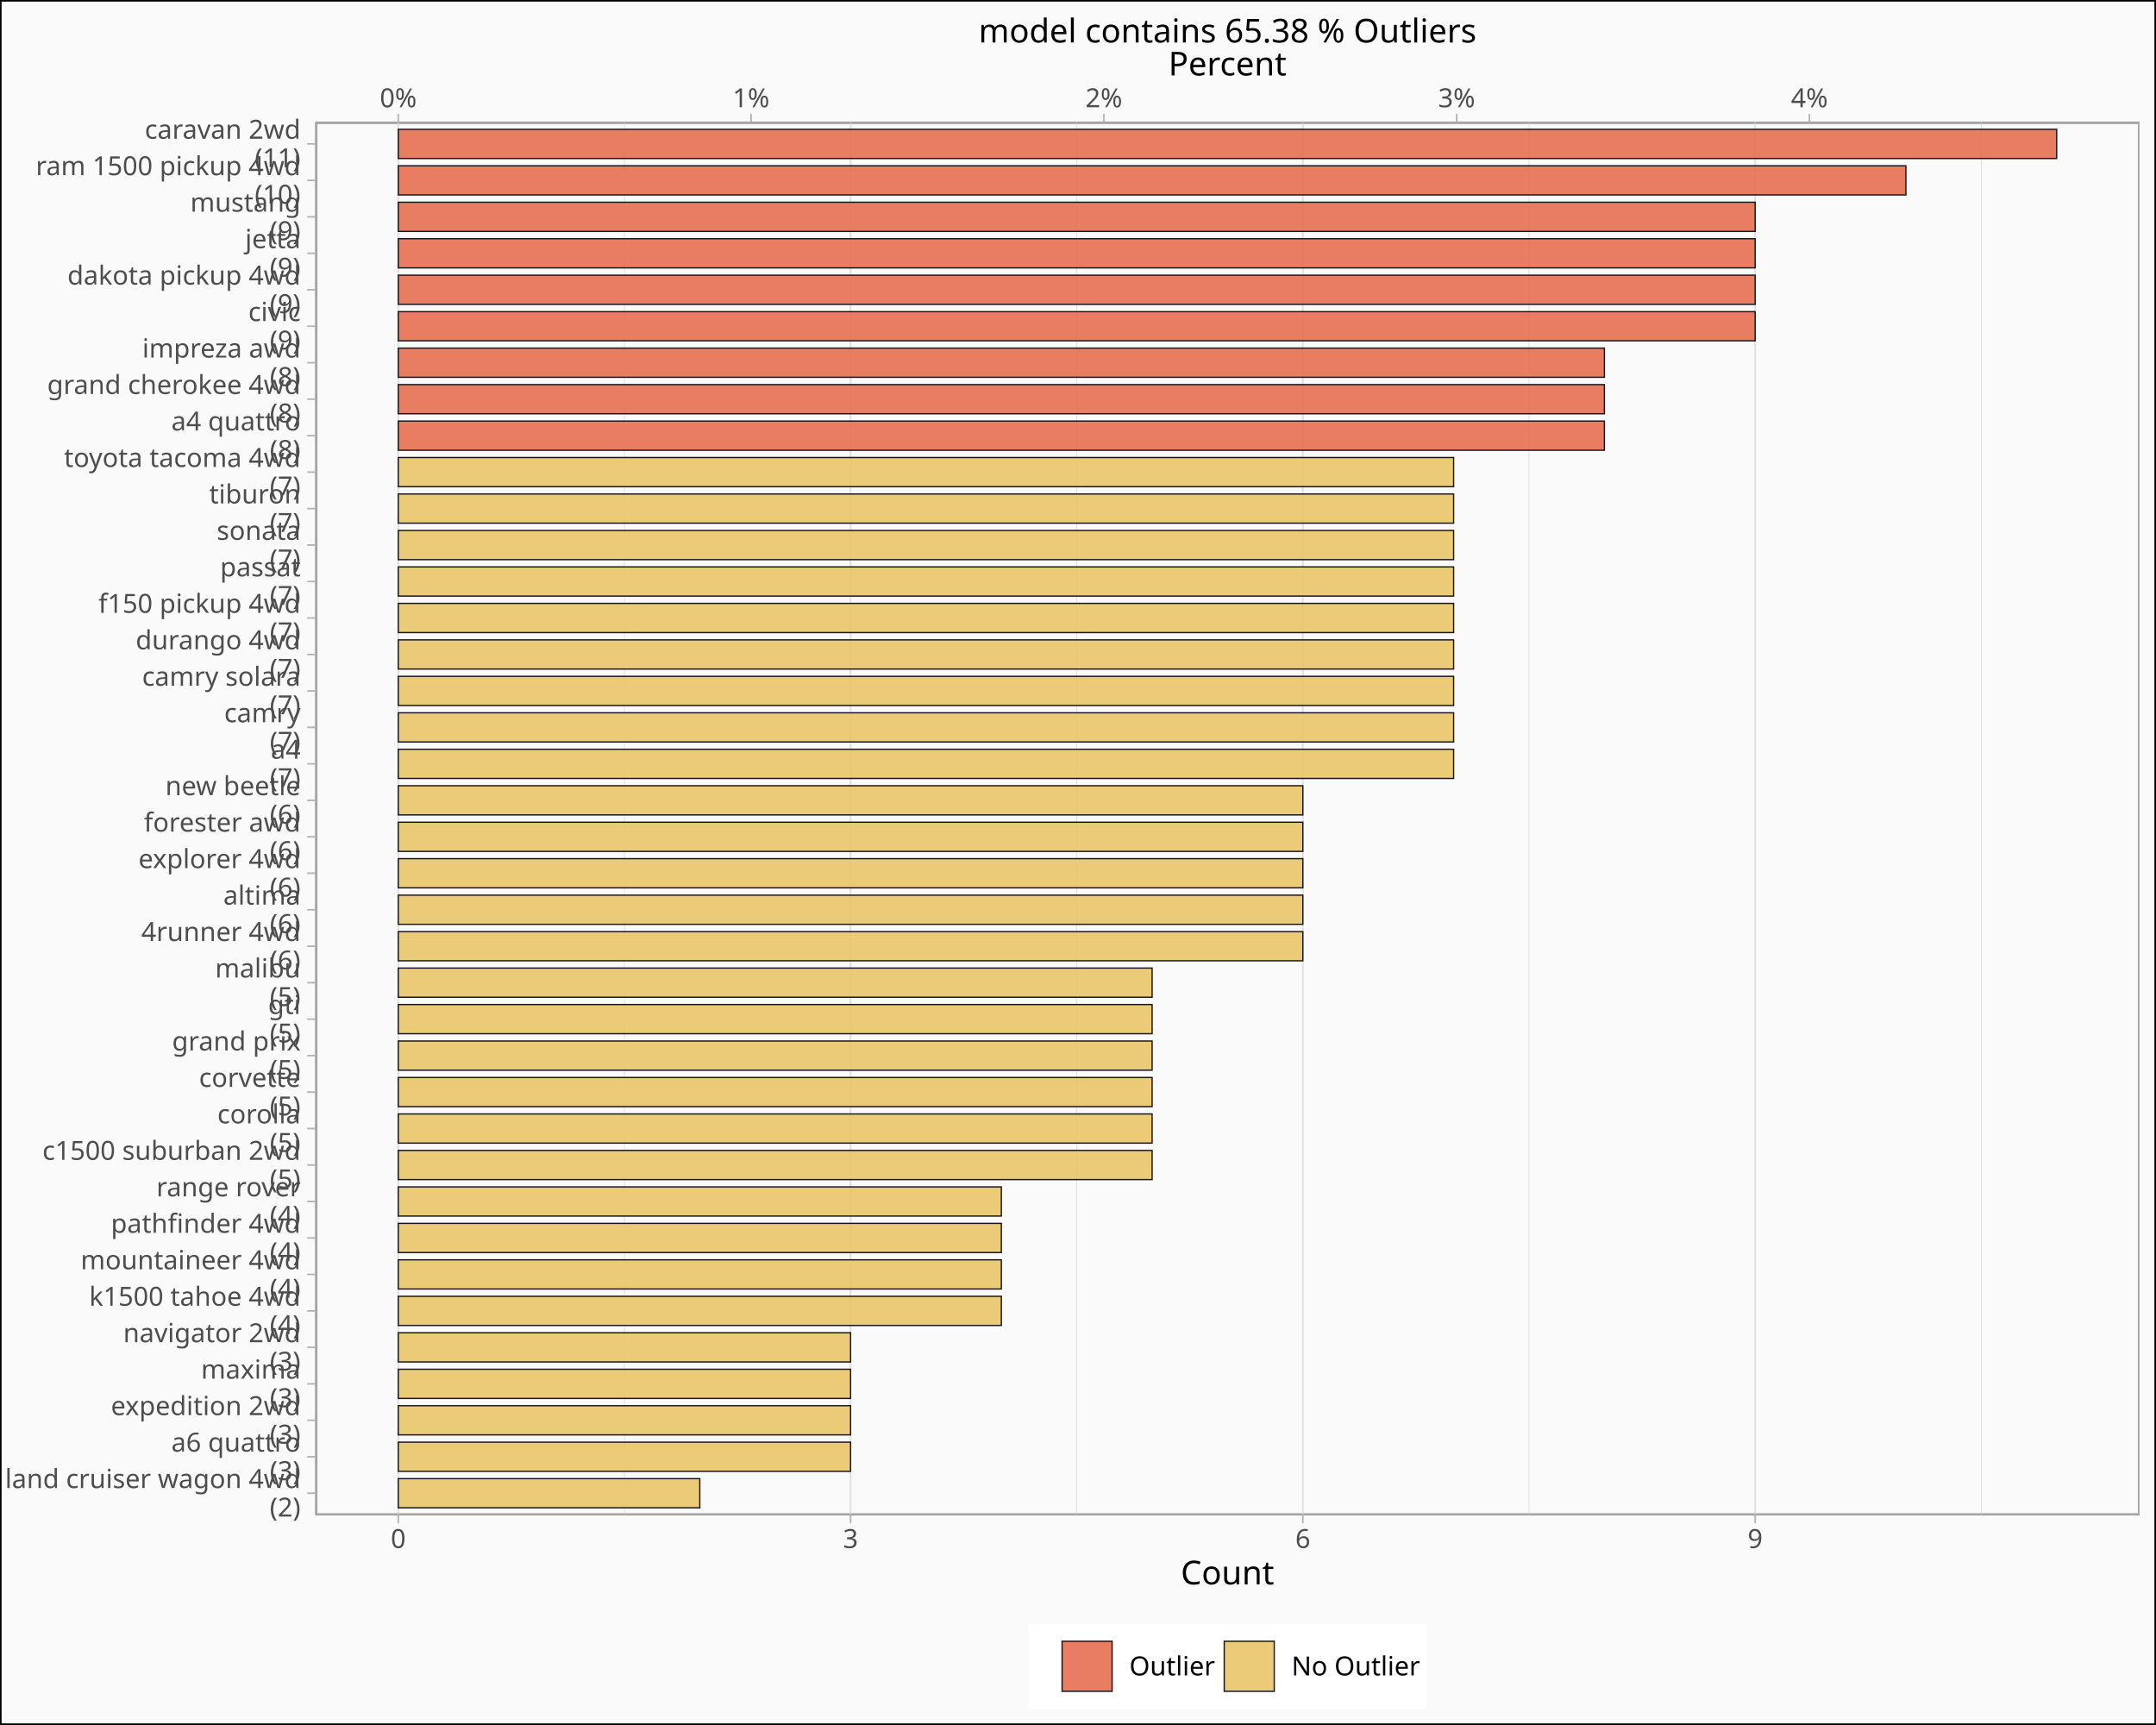
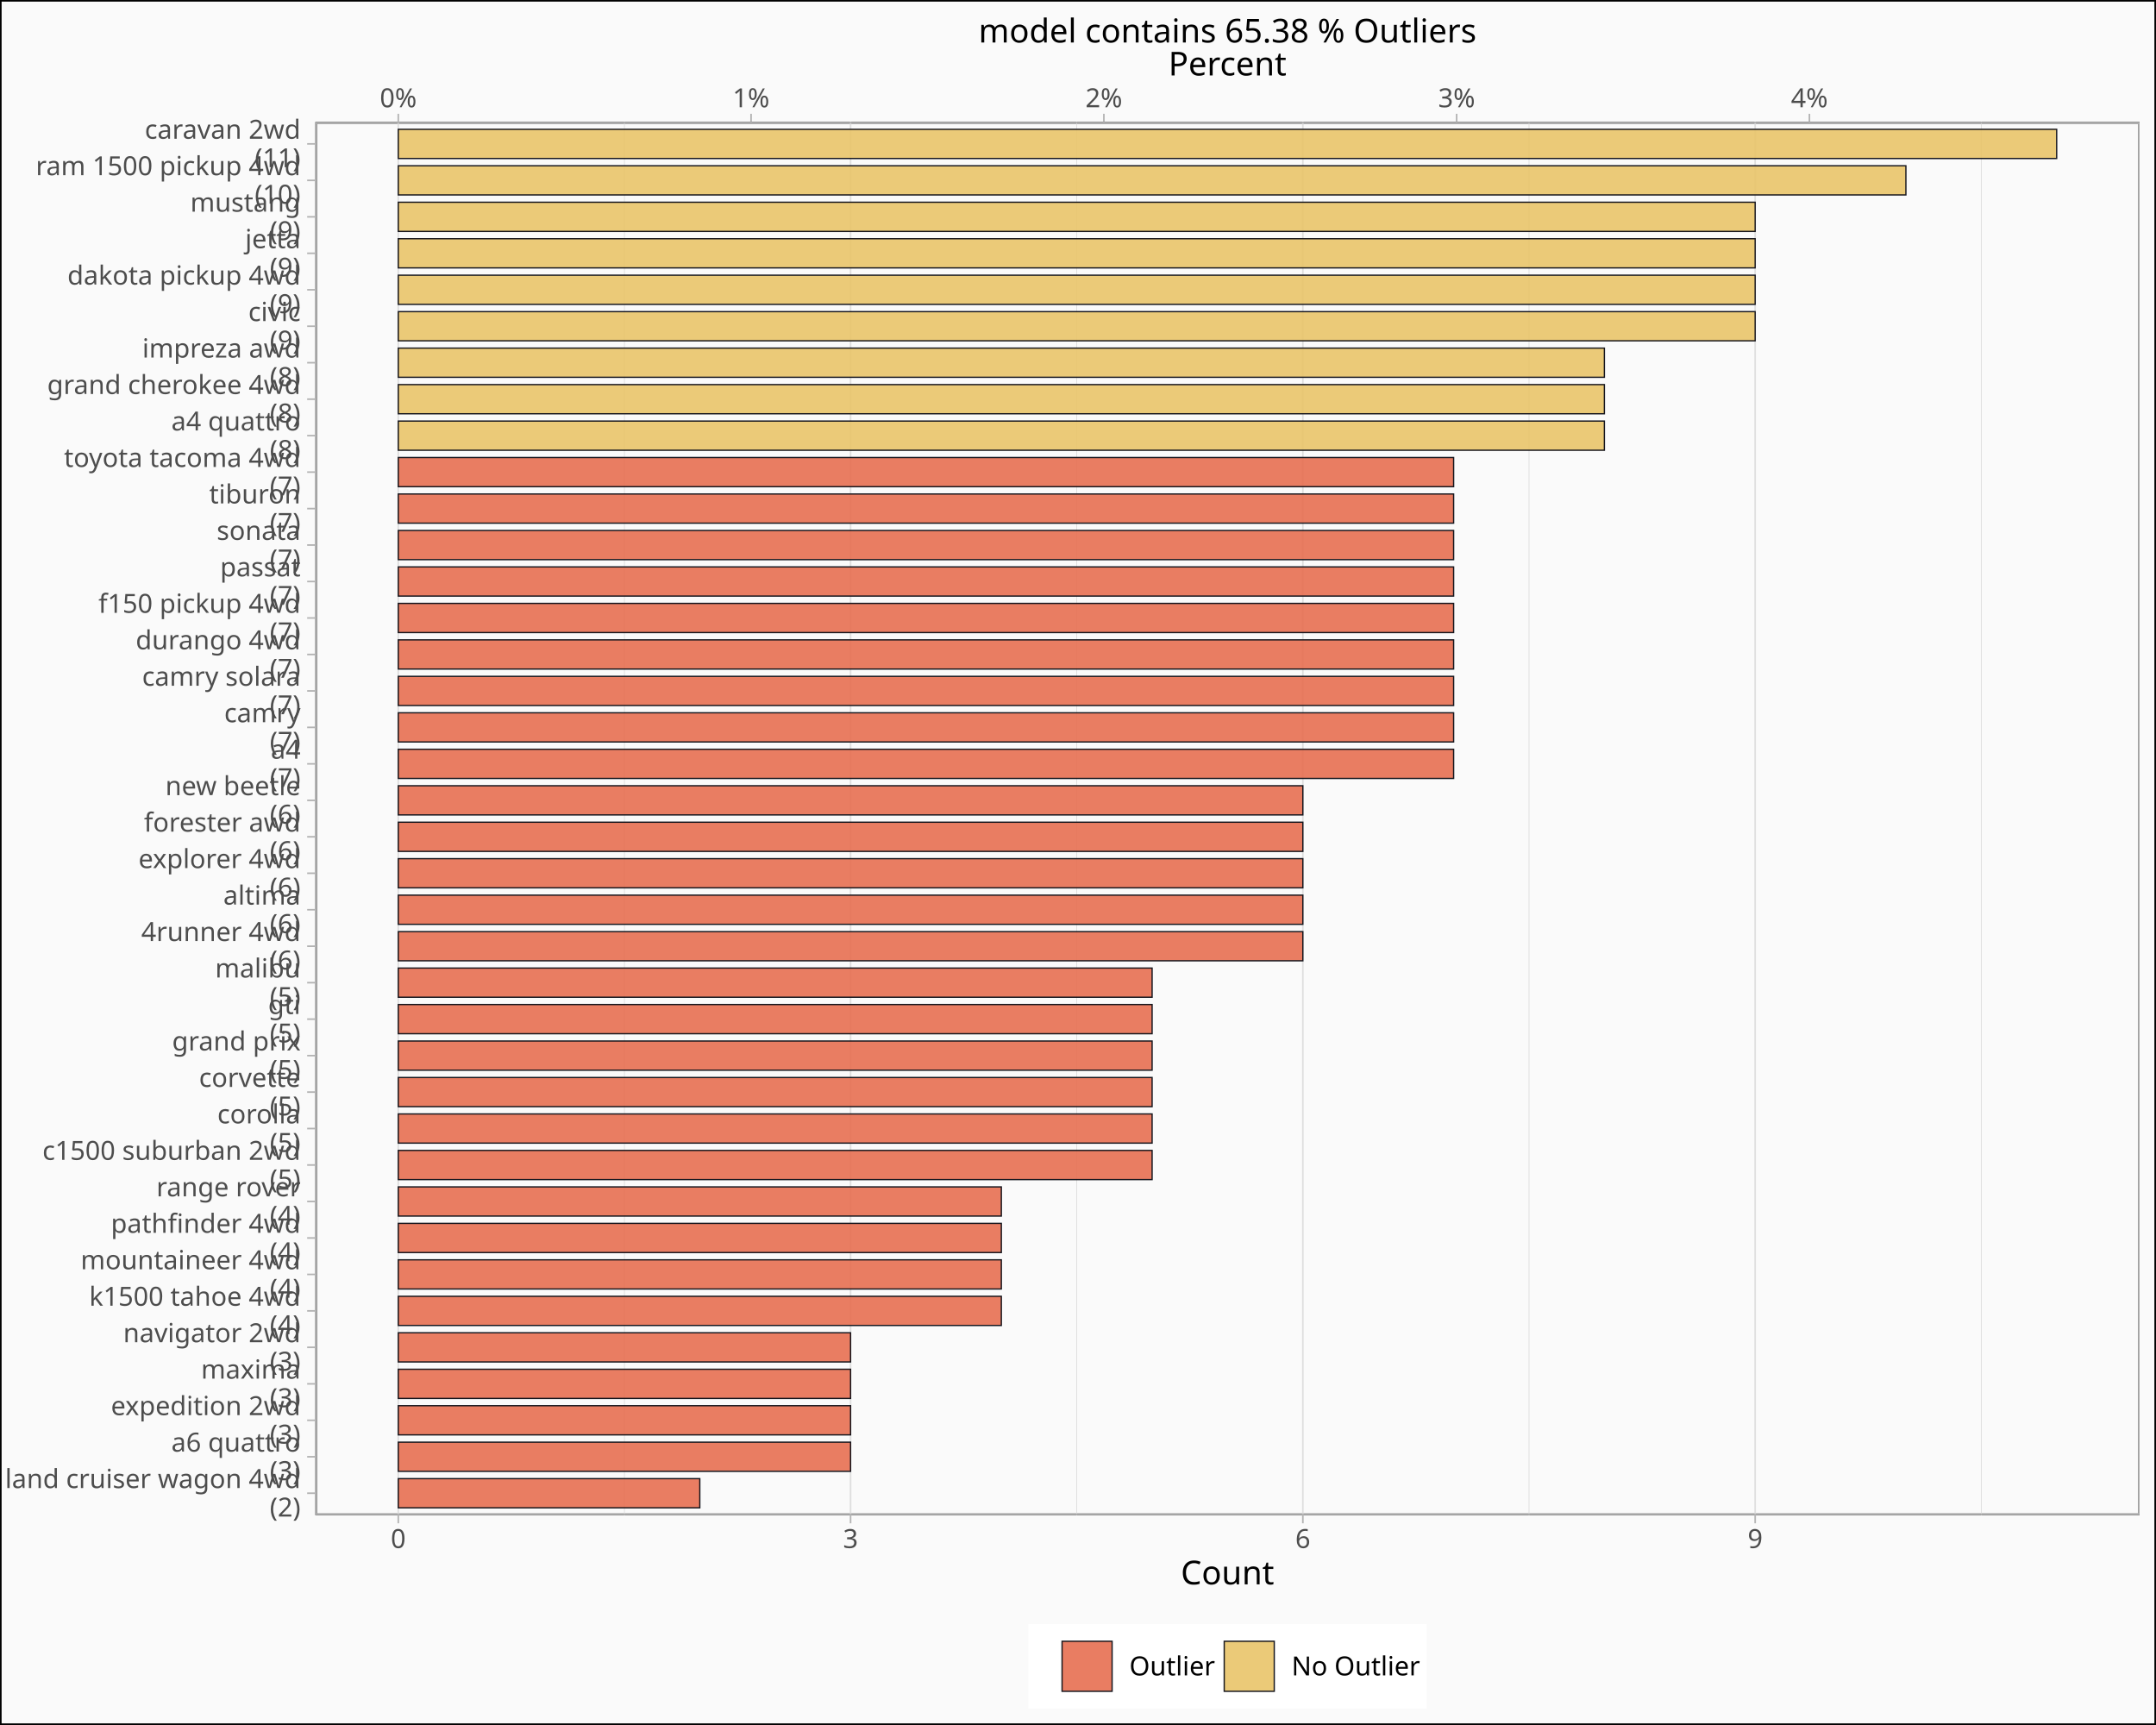
<svg xmlns="http://www.w3.org/2000/svg" class="svglite" data-engine-version="2.0" width="720.00pt" height="576.00pt" viewBox="0 0 720.00 576.00">
  <defs>
    <style type="text/css">
    .svglite line, .svglite polyline, .svglite polygon, .svglite path, .svglite rect, .svglite circle {
      fill: none;
      stroke: #000000;
      stroke-linecap: round;
      stroke-linejoin: round;
      stroke-miterlimit: 10.00;
    }
  </style>
  </defs>
  <rect width="100%" height="100%" style="stroke: none; fill: #FFFFFF;" />
  <defs>
    <clipPath id="cpMC4wMHw3MjAuMDB8MC4wMHw1NzYuMDA=">
      <rect x="0.00" y="0.00" width="720.00" height="576.00" />
    </clipPath>
  </defs>
  <g clip-path="url(#cpMC4wMHw3MjAuMDB8MC4wMHw1NzYuMDA=)">
    <rect x="0.00" y="0.00" width="720.00" height="576.00" style="stroke-width: 1.07; fill: #FAFAFA;" />
  </g>
  <defs>
    <clipPath id="cpMTA1LjMyfDcxNC41Mnw0MC43NHw1MDUuOTE=">
      <rect x="105.32" y="40.74" width="609.20" height="465.17" />
    </clipPath>
  </defs>
  <g clip-path="url(#cpMTA1LjMyfDcxNC41Mnw0MC43NHw1MDUuOTE=)">
    <rect x="105.32" y="40.74" width="609.20" height="465.17" style="stroke-width: 1.07; fill: #FAFAFA;" />
    <polyline points="208.53,505.91 208.53,40.74 " style="stroke-width: 0.27; stroke: #DEDEDE; stroke-linecap: butt;" />
    <polyline points="359.57,505.91 359.57,40.74 " style="stroke-width: 0.27; stroke: #DEDEDE; stroke-linecap: butt;" />
    <polyline points="510.61,505.91 510.61,40.74 " style="stroke-width: 0.27; stroke: #DEDEDE; stroke-linecap: butt;" />
    <polyline points="661.66,505.91 661.66,40.74 " style="stroke-width: 0.27; stroke: #DEDEDE; stroke-linecap: butt;" />
    <polyline points="133.01,505.91 133.01,40.74 " style="stroke-width: 0.53; stroke: #DEDEDE; stroke-linecap: butt;" />
    <polyline points="284.05,505.91 284.05,40.74 " style="stroke-width: 0.53; stroke: #DEDEDE; stroke-linecap: butt;" />
    <polyline points="435.09,505.91 435.09,40.74 " style="stroke-width: 0.53; stroke: #DEDEDE; stroke-linecap: butt;" />
    <polyline points="586.14,505.91 586.14,40.74 " style="stroke-width: 0.53; stroke: #DEDEDE; stroke-linecap: butt;" />
-     <rect x="133.01" y="311.08" width="302.08" height="9.74" style="stroke-width: 0.43; stroke: #16161D; stroke-linecap: butt; stroke-linejoin: miter; fill: #E9C46A; fill-opacity: 0.90;" />
-     <rect x="133.01" y="250.19" width="352.43" height="9.74" style="stroke-width: 0.43; stroke: #16161D; stroke-linecap: butt; stroke-linejoin: miter; fill: #E9C46A; fill-opacity: 0.90;" />
-     <rect x="133.01" y="140.60" width="402.78" height="9.74" style="stroke-width: 0.43; stroke: #16161D; stroke-linecap: butt; stroke-linejoin: miter; fill: #E76F51; fill-opacity: 0.90;" />
-     <rect x="133.01" y="481.56" width="151.04" height="9.74" style="stroke-width: 0.43; stroke: #16161D; stroke-linecap: butt; stroke-linejoin: miter; fill: #E9C46A; fill-opacity: 0.90;" />
-     <rect x="133.01" y="298.90" width="302.08" height="9.74" style="stroke-width: 0.43; stroke: #16161D; stroke-linecap: butt; stroke-linejoin: miter; fill: #E9C46A; fill-opacity: 0.90;" />
-     <rect x="133.01" y="384.14" width="251.74" height="9.74" style="stroke-width: 0.43; stroke: #16161D; stroke-linecap: butt; stroke-linejoin: miter; fill: #E9C46A; fill-opacity: 0.90;" />
-     <rect x="133.01" y="238.01" width="352.43" height="9.74" style="stroke-width: 0.43; stroke: #16161D; stroke-linecap: butt; stroke-linejoin: miter; fill: #E9C46A; fill-opacity: 0.90;" />
-     <rect x="133.01" y="225.84" width="352.43" height="9.74" style="stroke-width: 0.43; stroke: #16161D; stroke-linecap: butt; stroke-linejoin: miter; fill: #E9C46A; fill-opacity: 0.90;" />
-     <rect x="133.01" y="43.18" width="553.82" height="9.74" style="stroke-width: 0.43; stroke: #16161D; stroke-linecap: butt; stroke-linejoin: miter; fill: #E76F51; fill-opacity: 0.90;" />
-     <rect x="133.01" y="104.06" width="453.13" height="9.74" style="stroke-width: 0.43; stroke: #16161D; stroke-linecap: butt; stroke-linejoin: miter; fill: #E76F51; fill-opacity: 0.90;" />
-     <rect x="133.01" y="371.96" width="251.74" height="9.74" style="stroke-width: 0.43; stroke: #16161D; stroke-linecap: butt; stroke-linejoin: miter; fill: #E9C46A; fill-opacity: 0.90;" />
-     <rect x="133.01" y="359.79" width="251.74" height="9.74" style="stroke-width: 0.43; stroke: #16161D; stroke-linecap: butt; stroke-linejoin: miter; fill: #E9C46A; fill-opacity: 0.90;" />
-     <rect x="133.01" y="91.89" width="453.13" height="9.74" style="stroke-width: 0.43; stroke: #16161D; stroke-linecap: butt; stroke-linejoin: miter; fill: #E76F51; fill-opacity: 0.90;" />
-     <rect x="133.01" y="213.66" width="352.43" height="9.74" style="stroke-width: 0.43; stroke: #16161D; stroke-linecap: butt; stroke-linejoin: miter; fill: #E9C46A; fill-opacity: 0.90;" />
-     <rect x="133.01" y="469.38" width="151.04" height="9.74" style="stroke-width: 0.43; stroke: #16161D; stroke-linecap: butt; stroke-linejoin: miter; fill: #E9C46A; fill-opacity: 0.90;" />
-     <rect x="133.01" y="286.72" width="302.08" height="9.74" style="stroke-width: 0.43; stroke: #16161D; stroke-linecap: butt; stroke-linejoin: miter; fill: #E9C46A; fill-opacity: 0.90;" />
-     <rect x="133.01" y="201.48" width="352.43" height="9.74" style="stroke-width: 0.43; stroke: #16161D; stroke-linecap: butt; stroke-linejoin: miter; fill: #E9C46A; fill-opacity: 0.90;" />
-     <rect x="133.01" y="274.55" width="302.08" height="9.74" style="stroke-width: 0.43; stroke: #16161D; stroke-linecap: butt; stroke-linejoin: miter; fill: #E9C46A; fill-opacity: 0.90;" />
-     <rect x="133.01" y="128.42" width="402.78" height="9.74" style="stroke-width: 0.43; stroke: #16161D; stroke-linecap: butt; stroke-linejoin: miter; fill: #E76F51; fill-opacity: 0.90;" />
-     <rect x="133.01" y="347.61" width="251.74" height="9.74" style="stroke-width: 0.43; stroke: #16161D; stroke-linecap: butt; stroke-linejoin: miter; fill: #E9C46A; fill-opacity: 0.90;" />
-     <rect x="133.01" y="335.43" width="251.74" height="9.74" style="stroke-width: 0.43; stroke: #16161D; stroke-linecap: butt; stroke-linejoin: miter; fill: #E9C46A; fill-opacity: 0.90;" />
-     <rect x="133.01" y="116.24" width="402.78" height="9.74" style="stroke-width: 0.43; stroke: #16161D; stroke-linecap: butt; stroke-linejoin: miter; fill: #E76F51; fill-opacity: 0.90;" />
-     <rect x="133.01" y="79.71" width="453.13" height="9.74" style="stroke-width: 0.43; stroke: #16161D; stroke-linecap: butt; stroke-linejoin: miter; fill: #E76F51; fill-opacity: 0.90;" />
-     <rect x="133.01" y="432.85" width="201.39" height="9.74" style="stroke-width: 0.43; stroke: #16161D; stroke-linecap: butt; stroke-linejoin: miter; fill: #E9C46A; fill-opacity: 0.90;" />
-     <rect x="133.01" y="493.74" width="100.69" height="9.74" style="stroke-width: 0.43; stroke: #16161D; stroke-linecap: butt; stroke-linejoin: miter; fill: #E9C46A; fill-opacity: 0.90;" />
-     <rect x="133.01" y="323.25" width="251.74" height="9.74" style="stroke-width: 0.43; stroke: #16161D; stroke-linecap: butt; stroke-linejoin: miter; fill: #E9C46A; fill-opacity: 0.90;" />
-     <rect x="133.01" y="457.21" width="151.04" height="9.74" style="stroke-width: 0.43; stroke: #16161D; stroke-linecap: butt; stroke-linejoin: miter; fill: #E9C46A; fill-opacity: 0.90;" />
-     <rect x="133.01" y="420.67" width="201.39" height="9.74" style="stroke-width: 0.43; stroke: #16161D; stroke-linecap: butt; stroke-linejoin: miter; fill: #E9C46A; fill-opacity: 0.90;" />
-     <rect x="133.01" y="67.53" width="453.13" height="9.74" style="stroke-width: 0.43; stroke: #16161D; stroke-linecap: butt; stroke-linejoin: miter; fill: #E76F51; fill-opacity: 0.90;" />
-     <rect x="133.01" y="445.03" width="151.04" height="9.74" style="stroke-width: 0.43; stroke: #16161D; stroke-linecap: butt; stroke-linejoin: miter; fill: #E9C46A; fill-opacity: 0.90;" />
-     <rect x="133.01" y="262.37" width="302.08" height="9.74" style="stroke-width: 0.43; stroke: #16161D; stroke-linecap: butt; stroke-linejoin: miter; fill: #E9C46A; fill-opacity: 0.90;" />
-     <rect x="133.01" y="189.30" width="352.43" height="9.74" style="stroke-width: 0.43; stroke: #16161D; stroke-linecap: butt; stroke-linejoin: miter; fill: #E9C46A; fill-opacity: 0.90;" />
-     <rect x="133.01" y="408.50" width="201.39" height="9.74" style="stroke-width: 0.43; stroke: #16161D; stroke-linecap: butt; stroke-linejoin: miter; fill: #E9C46A; fill-opacity: 0.90;" />
-     <rect x="133.01" y="55.35" width="503.47" height="9.74" style="stroke-width: 0.43; stroke: #16161D; stroke-linecap: butt; stroke-linejoin: miter; fill: #E76F51; fill-opacity: 0.90;" />
-     <rect x="133.01" y="396.32" width="201.39" height="9.74" style="stroke-width: 0.43; stroke: #16161D; stroke-linecap: butt; stroke-linejoin: miter; fill: #E9C46A; fill-opacity: 0.90;" />
-     <rect x="133.01" y="177.13" width="352.43" height="9.74" style="stroke-width: 0.43; stroke: #16161D; stroke-linecap: butt; stroke-linejoin: miter; fill: #E9C46A; fill-opacity: 0.90;" />
-     <rect x="133.01" y="164.95" width="352.43" height="9.74" style="stroke-width: 0.43; stroke: #16161D; stroke-linecap: butt; stroke-linejoin: miter; fill: #E9C46A; fill-opacity: 0.90;" />
-     <rect x="133.01" y="152.77" width="352.43" height="9.74" style="stroke-width: 0.43; stroke: #16161D; stroke-linecap: butt; stroke-linejoin: miter; fill: #E9C46A; fill-opacity: 0.90;" />
+     <rect x="133.01" y="311.08" width="302.08" height="9.74" style="stroke-width: 0.43; stroke: #16161D; stroke-linecap: butt; stroke-linejoin: miter; fill: #E76F51; fill-opacity: 0.90;" />
+     <rect x="133.01" y="250.19" width="352.43" height="9.74" style="stroke-width: 0.43; stroke: #16161D; stroke-linecap: butt; stroke-linejoin: miter; fill: #E76F51; fill-opacity: 0.90;" />
+     <rect x="133.01" y="140.60" width="402.78" height="9.74" style="stroke-width: 0.43; stroke: #16161D; stroke-linecap: butt; stroke-linejoin: miter; fill: #E9C46A; fill-opacity: 0.90;" />
+     <rect x="133.01" y="481.56" width="151.04" height="9.74" style="stroke-width: 0.43; stroke: #16161D; stroke-linecap: butt; stroke-linejoin: miter; fill: #E76F51; fill-opacity: 0.90;" />
+     <rect x="133.01" y="298.90" width="302.08" height="9.74" style="stroke-width: 0.43; stroke: #16161D; stroke-linecap: butt; stroke-linejoin: miter; fill: #E76F51; fill-opacity: 0.90;" />
+     <rect x="133.01" y="384.14" width="251.74" height="9.74" style="stroke-width: 0.43; stroke: #16161D; stroke-linecap: butt; stroke-linejoin: miter; fill: #E76F51; fill-opacity: 0.90;" />
+     <rect x="133.01" y="238.01" width="352.43" height="9.74" style="stroke-width: 0.43; stroke: #16161D; stroke-linecap: butt; stroke-linejoin: miter; fill: #E76F51; fill-opacity: 0.90;" />
+     <rect x="133.01" y="225.84" width="352.43" height="9.74" style="stroke-width: 0.43; stroke: #16161D; stroke-linecap: butt; stroke-linejoin: miter; fill: #E76F51; fill-opacity: 0.90;" />
+     <rect x="133.01" y="43.18" width="553.82" height="9.74" style="stroke-width: 0.43; stroke: #16161D; stroke-linecap: butt; stroke-linejoin: miter; fill: #E9C46A; fill-opacity: 0.90;" />
+     <rect x="133.01" y="104.06" width="453.13" height="9.74" style="stroke-width: 0.43; stroke: #16161D; stroke-linecap: butt; stroke-linejoin: miter; fill: #E9C46A; fill-opacity: 0.90;" />
+     <rect x="133.01" y="371.96" width="251.74" height="9.74" style="stroke-width: 0.43; stroke: #16161D; stroke-linecap: butt; stroke-linejoin: miter; fill: #E76F51; fill-opacity: 0.90;" />
+     <rect x="133.01" y="359.79" width="251.74" height="9.74" style="stroke-width: 0.43; stroke: #16161D; stroke-linecap: butt; stroke-linejoin: miter; fill: #E76F51; fill-opacity: 0.90;" />
+     <rect x="133.01" y="91.89" width="453.13" height="9.74" style="stroke-width: 0.43; stroke: #16161D; stroke-linecap: butt; stroke-linejoin: miter; fill: #E9C46A; fill-opacity: 0.90;" />
+     <rect x="133.01" y="213.66" width="352.43" height="9.74" style="stroke-width: 0.43; stroke: #16161D; stroke-linecap: butt; stroke-linejoin: miter; fill: #E76F51; fill-opacity: 0.90;" />
+     <rect x="133.01" y="469.38" width="151.04" height="9.74" style="stroke-width: 0.43; stroke: #16161D; stroke-linecap: butt; stroke-linejoin: miter; fill: #E76F51; fill-opacity: 0.90;" />
+     <rect x="133.01" y="286.72" width="302.08" height="9.74" style="stroke-width: 0.43; stroke: #16161D; stroke-linecap: butt; stroke-linejoin: miter; fill: #E76F51; fill-opacity: 0.90;" />
+     <rect x="133.01" y="201.48" width="352.43" height="9.74" style="stroke-width: 0.43; stroke: #16161D; stroke-linecap: butt; stroke-linejoin: miter; fill: #E76F51; fill-opacity: 0.90;" />
+     <rect x="133.01" y="274.55" width="302.08" height="9.74" style="stroke-width: 0.43; stroke: #16161D; stroke-linecap: butt; stroke-linejoin: miter; fill: #E76F51; fill-opacity: 0.90;" />
+     <rect x="133.01" y="128.42" width="402.78" height="9.74" style="stroke-width: 0.43; stroke: #16161D; stroke-linecap: butt; stroke-linejoin: miter; fill: #E9C46A; fill-opacity: 0.90;" />
+     <rect x="133.01" y="347.61" width="251.74" height="9.74" style="stroke-width: 0.43; stroke: #16161D; stroke-linecap: butt; stroke-linejoin: miter; fill: #E76F51; fill-opacity: 0.90;" />
+     <rect x="133.01" y="335.43" width="251.74" height="9.74" style="stroke-width: 0.43; stroke: #16161D; stroke-linecap: butt; stroke-linejoin: miter; fill: #E76F51; fill-opacity: 0.90;" />
+     <rect x="133.01" y="116.24" width="402.78" height="9.74" style="stroke-width: 0.43; stroke: #16161D; stroke-linecap: butt; stroke-linejoin: miter; fill: #E9C46A; fill-opacity: 0.90;" />
+     <rect x="133.01" y="79.71" width="453.13" height="9.74" style="stroke-width: 0.43; stroke: #16161D; stroke-linecap: butt; stroke-linejoin: miter; fill: #E9C46A; fill-opacity: 0.90;" />
+     <rect x="133.01" y="432.85" width="201.39" height="9.74" style="stroke-width: 0.43; stroke: #16161D; stroke-linecap: butt; stroke-linejoin: miter; fill: #E76F51; fill-opacity: 0.90;" />
+     <rect x="133.01" y="493.74" width="100.69" height="9.74" style="stroke-width: 0.43; stroke: #16161D; stroke-linecap: butt; stroke-linejoin: miter; fill: #E76F51; fill-opacity: 0.90;" />
+     <rect x="133.01" y="323.25" width="251.74" height="9.74" style="stroke-width: 0.43; stroke: #16161D; stroke-linecap: butt; stroke-linejoin: miter; fill: #E76F51; fill-opacity: 0.90;" />
+     <rect x="133.01" y="457.21" width="151.04" height="9.74" style="stroke-width: 0.43; stroke: #16161D; stroke-linecap: butt; stroke-linejoin: miter; fill: #E76F51; fill-opacity: 0.90;" />
+     <rect x="133.01" y="420.67" width="201.39" height="9.74" style="stroke-width: 0.43; stroke: #16161D; stroke-linecap: butt; stroke-linejoin: miter; fill: #E76F51; fill-opacity: 0.90;" />
+     <rect x="133.01" y="67.53" width="453.13" height="9.74" style="stroke-width: 0.43; stroke: #16161D; stroke-linecap: butt; stroke-linejoin: miter; fill: #E9C46A; fill-opacity: 0.90;" />
+     <rect x="133.01" y="445.03" width="151.04" height="9.74" style="stroke-width: 0.43; stroke: #16161D; stroke-linecap: butt; stroke-linejoin: miter; fill: #E76F51; fill-opacity: 0.90;" />
+     <rect x="133.01" y="262.37" width="302.08" height="9.74" style="stroke-width: 0.43; stroke: #16161D; stroke-linecap: butt; stroke-linejoin: miter; fill: #E76F51; fill-opacity: 0.90;" />
+     <rect x="133.01" y="189.30" width="352.43" height="9.74" style="stroke-width: 0.43; stroke: #16161D; stroke-linecap: butt; stroke-linejoin: miter; fill: #E76F51; fill-opacity: 0.90;" />
+     <rect x="133.01" y="408.50" width="201.39" height="9.74" style="stroke-width: 0.43; stroke: #16161D; stroke-linecap: butt; stroke-linejoin: miter; fill: #E76F51; fill-opacity: 0.90;" />
+     <rect x="133.01" y="55.35" width="503.47" height="9.74" style="stroke-width: 0.43; stroke: #16161D; stroke-linecap: butt; stroke-linejoin: miter; fill: #E9C46A; fill-opacity: 0.90;" />
+     <rect x="133.01" y="396.32" width="201.39" height="9.74" style="stroke-width: 0.43; stroke: #16161D; stroke-linecap: butt; stroke-linejoin: miter; fill: #E76F51; fill-opacity: 0.90;" />
+     <rect x="133.01" y="177.13" width="352.43" height="9.74" style="stroke-width: 0.43; stroke: #16161D; stroke-linecap: butt; stroke-linejoin: miter; fill: #E76F51; fill-opacity: 0.90;" />
+     <rect x="133.01" y="164.95" width="352.43" height="9.74" style="stroke-width: 0.43; stroke: #16161D; stroke-linecap: butt; stroke-linejoin: miter; fill: #E76F51; fill-opacity: 0.90;" />
+     <rect x="133.01" y="152.77" width="352.43" height="9.74" style="stroke-width: 0.43; stroke: #16161D; stroke-linecap: butt; stroke-linejoin: miter; fill: #E76F51; fill-opacity: 0.90;" />
    <rect x="105.32" y="40.74" width="609.20" height="465.17" style="stroke-width: 1.07; stroke: #B3B3B3;" />
  </g>
  <g clip-path="url(#cpMC4wMHw3MjAuMDB8MC4wMHw1NzYuMDA=)">
    <text x="133.01" y="35.81" text-anchor="middle" style="font-size: 8.80px; fill: #4D4D4D; font-family: sans;" textLength="12.72px" lengthAdjust="spacingAndGlyphs">0%</text>
    <text x="250.82" y="35.81" text-anchor="middle" style="font-size: 8.80px; fill: #4D4D4D; font-family: sans;" textLength="12.72px" lengthAdjust="spacingAndGlyphs">1%</text>
    <text x="368.64" y="35.81" text-anchor="middle" style="font-size: 8.80px; fill: #4D4D4D; font-family: sans;" textLength="12.72px" lengthAdjust="spacingAndGlyphs">2%</text>
    <text x="486.45" y="35.81" text-anchor="middle" style="font-size: 8.80px; fill: #4D4D4D; font-family: sans;" textLength="12.72px" lengthAdjust="spacingAndGlyphs">3%</text>
    <text x="604.26" y="35.81" text-anchor="middle" style="font-size: 8.80px; fill: #4D4D4D; font-family: sans;" textLength="12.72px" lengthAdjust="spacingAndGlyphs">4%</text>
    <polyline points="133.01,40.74 133.01,38.00 " style="stroke-width: 0.53; stroke: #B3B3B3; stroke-linecap: butt;" />
    <polyline points="250.82,40.74 250.82,38.00 " style="stroke-width: 0.53; stroke: #B3B3B3; stroke-linecap: butt;" />
    <polyline points="368.64,40.74 368.64,38.00 " style="stroke-width: 0.53; stroke: #B3B3B3; stroke-linecap: butt;" />
    <polyline points="486.45,40.74 486.45,38.00 " style="stroke-width: 0.53; stroke: #B3B3B3; stroke-linecap: butt;" />
    <polyline points="604.26,40.74 604.26,38.00 " style="stroke-width: 0.53; stroke: #B3B3B3; stroke-linecap: butt;" />
    <text x="100.39" y="496.88" text-anchor="end" style="font-size: 8.80px; fill: #4D4D4D; font-family: sans;" textLength="94.91px" lengthAdjust="spacingAndGlyphs">land cruiser wagon 4wd </text>
    <text x="100.39" y="506.39" text-anchor="end" style="font-size: 8.80px; fill: #4D4D4D; font-family: sans;" textLength="10.76px" lengthAdjust="spacingAndGlyphs">(2)</text>
    <text x="100.39" y="484.71" text-anchor="end" style="font-size: 8.80px; fill: #4D4D4D; font-family: sans;" textLength="42.08px" lengthAdjust="spacingAndGlyphs">a6 quattro </text>
    <text x="100.39" y="494.21" text-anchor="end" style="font-size: 8.80px; fill: #4D4D4D; font-family: sans;" textLength="10.76px" lengthAdjust="spacingAndGlyphs">(3)</text>
    <text x="100.39" y="472.53" text-anchor="end" style="font-size: 8.80px; fill: #4D4D4D; font-family: sans;" textLength="61.16px" lengthAdjust="spacingAndGlyphs">expedition 2wd </text>
    <text x="100.39" y="482.03" text-anchor="end" style="font-size: 8.80px; fill: #4D4D4D; font-family: sans;" textLength="10.76px" lengthAdjust="spacingAndGlyphs">(3)</text>
    <text x="100.39" y="460.35" text-anchor="end" style="font-size: 8.80px; fill: #4D4D4D; font-family: sans;" textLength="33.26px" lengthAdjust="spacingAndGlyphs">maxima </text>
    <text x="100.39" y="469.86" text-anchor="end" style="font-size: 8.80px; fill: #4D4D4D; font-family: sans;" textLength="10.76px" lengthAdjust="spacingAndGlyphs">(3)</text>
    <text x="100.39" y="448.18" text-anchor="end" style="font-size: 8.80px; fill: #4D4D4D; font-family: sans;" textLength="57.24px" lengthAdjust="spacingAndGlyphs">navigator 2wd </text>
    <text x="100.39" y="457.68" text-anchor="end" style="font-size: 8.80px; fill: #4D4D4D; font-family: sans;" textLength="10.76px" lengthAdjust="spacingAndGlyphs">(3)</text>
    <text x="100.39" y="436.00" text-anchor="end" style="font-size: 8.80px; fill: #4D4D4D; font-family: sans;" textLength="69.48px" lengthAdjust="spacingAndGlyphs">k1500 tahoe 4wd </text>
    <text x="100.39" y="445.50" text-anchor="end" style="font-size: 8.80px; fill: #4D4D4D; font-family: sans;" textLength="10.76px" lengthAdjust="spacingAndGlyphs">(4)</text>
    <text x="100.39" y="423.82" text-anchor="end" style="font-size: 8.80px; fill: #4D4D4D; font-family: sans;" textLength="69.96px" lengthAdjust="spacingAndGlyphs">mountaineer 4wd </text>
    <text x="100.39" y="433.32" text-anchor="end" style="font-size: 8.80px; fill: #4D4D4D; font-family: sans;" textLength="10.76px" lengthAdjust="spacingAndGlyphs">(4)</text>
    <text x="100.39" y="411.64" text-anchor="end" style="font-size: 8.80px; fill: #4D4D4D; font-family: sans;" textLength="60.18px" lengthAdjust="spacingAndGlyphs">pathfinder 4wd </text>
    <text x="100.39" y="421.15" text-anchor="end" style="font-size: 8.80px; fill: #4D4D4D; font-family: sans;" textLength="10.76px" lengthAdjust="spacingAndGlyphs">(4)</text>
    <text x="100.39" y="399.47" text-anchor="end" style="font-size: 8.80px; fill: #4D4D4D; font-family: sans;" textLength="47.45px" lengthAdjust="spacingAndGlyphs">range rover </text>
    <text x="100.39" y="408.97" text-anchor="end" style="font-size: 8.80px; fill: #4D4D4D; font-family: sans;" textLength="10.76px" lengthAdjust="spacingAndGlyphs">(4)</text>
    <text x="100.39" y="387.29" text-anchor="end" style="font-size: 8.80px; fill: #4D4D4D; font-family: sans;" textLength="84.16px" lengthAdjust="spacingAndGlyphs">c1500 suburban 2wd </text>
    <text x="100.39" y="396.79" text-anchor="end" style="font-size: 8.80px; fill: #4D4D4D; font-family: sans;" textLength="10.76px" lengthAdjust="spacingAndGlyphs">(5)</text>
    <text x="100.39" y="375.11" text-anchor="end" style="font-size: 8.80px; fill: #4D4D4D; font-family: sans;" textLength="28.37px" lengthAdjust="spacingAndGlyphs">corolla </text>
    <text x="100.39" y="384.62" text-anchor="end" style="font-size: 8.80px; fill: #4D4D4D; font-family: sans;" textLength="10.76px" lengthAdjust="spacingAndGlyphs">(5)</text>
    <text x="100.39" y="362.93" text-anchor="end" style="font-size: 8.80px; fill: #4D4D4D; font-family: sans;" textLength="33.76px" lengthAdjust="spacingAndGlyphs">corvette </text>
    <text x="100.39" y="372.44" text-anchor="end" style="font-size: 8.80px; fill: #4D4D4D; font-family: sans;" textLength="10.76px" lengthAdjust="spacingAndGlyphs">(5)</text>
    <text x="100.39" y="350.76" text-anchor="end" style="font-size: 8.80px; fill: #4D4D4D; font-family: sans;" textLength="41.58px" lengthAdjust="spacingAndGlyphs">grand prix </text>
    <text x="100.39" y="360.26" text-anchor="end" style="font-size: 8.80px; fill: #4D4D4D; font-family: sans;" textLength="10.76px" lengthAdjust="spacingAndGlyphs">(5)</text>
    <text x="100.39" y="338.58" text-anchor="end" style="font-size: 8.80px; fill: #4D4D4D; font-family: sans;" textLength="11.74px" lengthAdjust="spacingAndGlyphs">gti </text>
    <text x="100.39" y="348.08" text-anchor="end" style="font-size: 8.80px; fill: #4D4D4D; font-family: sans;" textLength="10.76px" lengthAdjust="spacingAndGlyphs">(5)</text>
    <text x="100.39" y="326.40" text-anchor="end" style="font-size: 8.80px; fill: #4D4D4D; font-family: sans;" textLength="28.37px" lengthAdjust="spacingAndGlyphs">malibu </text>
    <text x="100.39" y="335.91" text-anchor="end" style="font-size: 8.80px; fill: #4D4D4D; font-family: sans;" textLength="10.76px" lengthAdjust="spacingAndGlyphs">(5)</text>
    <text x="100.39" y="314.22" text-anchor="end" style="font-size: 8.80px; fill: #4D4D4D; font-family: sans;" textLength="51.37px" lengthAdjust="spacingAndGlyphs">4runner 4wd </text>
    <text x="100.39" y="323.73" text-anchor="end" style="font-size: 8.80px; fill: #4D4D4D; font-family: sans;" textLength="10.76px" lengthAdjust="spacingAndGlyphs">(6)</text>
    <text x="100.39" y="302.05" text-anchor="end" style="font-size: 8.80px; fill: #4D4D4D; font-family: sans;" textLength="25.92px" lengthAdjust="spacingAndGlyphs">altima </text>
    <text x="100.39" y="311.55" text-anchor="end" style="font-size: 8.80px; fill: #4D4D4D; font-family: sans;" textLength="10.76px" lengthAdjust="spacingAndGlyphs">(6)</text>
    <text x="100.39" y="289.87" text-anchor="end" style="font-size: 8.80px; fill: #4D4D4D; font-family: sans;" textLength="52.83px" lengthAdjust="spacingAndGlyphs">explorer 4wd </text>
    <text x="100.39" y="299.37" text-anchor="end" style="font-size: 8.80px; fill: #4D4D4D; font-family: sans;" textLength="10.76px" lengthAdjust="spacingAndGlyphs">(6)</text>
    <text x="100.39" y="277.69" text-anchor="end" style="font-size: 8.80px; fill: #4D4D4D; font-family: sans;" textLength="50.87px" lengthAdjust="spacingAndGlyphs">forester awd </text>
    <text x="100.39" y="287.20" text-anchor="end" style="font-size: 8.80px; fill: #4D4D4D; font-family: sans;" textLength="10.76px" lengthAdjust="spacingAndGlyphs">(6)</text>
    <text x="100.39" y="265.52" text-anchor="end" style="font-size: 8.80px; fill: #4D4D4D; font-family: sans;" textLength="45.01px" lengthAdjust="spacingAndGlyphs">new beetle </text>
    <text x="100.39" y="275.02" text-anchor="end" style="font-size: 8.80px; fill: #4D4D4D; font-family: sans;" textLength="10.76px" lengthAdjust="spacingAndGlyphs">(6)</text>
    <text x="100.39" y="253.34" text-anchor="end" style="font-size: 8.80px; fill: #4D4D4D; font-family: sans;" textLength="12.23px" lengthAdjust="spacingAndGlyphs">a4 </text>
    <text x="100.39" y="262.84" text-anchor="end" style="font-size: 8.80px; fill: #4D4D4D; font-family: sans;" textLength="10.76px" lengthAdjust="spacingAndGlyphs">(7)</text>
    <text x="100.39" y="241.16" text-anchor="end" style="font-size: 8.80px; fill: #4D4D4D; font-family: sans;" textLength="26.41px" lengthAdjust="spacingAndGlyphs">camry </text>
    <text x="100.39" y="250.66" text-anchor="end" style="font-size: 8.80px; fill: #4D4D4D; font-family: sans;" textLength="10.76px" lengthAdjust="spacingAndGlyphs">(7)</text>
    <text x="100.39" y="228.98" text-anchor="end" style="font-size: 8.80px; fill: #4D4D4D; font-family: sans;" textLength="52.83px" lengthAdjust="spacingAndGlyphs">camry solara </text>
    <text x="100.39" y="238.49" text-anchor="end" style="font-size: 8.80px; fill: #4D4D4D; font-family: sans;" textLength="10.76px" lengthAdjust="spacingAndGlyphs">(7)</text>
    <text x="100.39" y="216.81" text-anchor="end" style="font-size: 8.80px; fill: #4D4D4D; font-family: sans;" textLength="53.33px" lengthAdjust="spacingAndGlyphs">durango 4wd </text>
    <text x="100.39" y="226.31" text-anchor="end" style="font-size: 8.80px; fill: #4D4D4D; font-family: sans;" textLength="10.76px" lengthAdjust="spacingAndGlyphs">(7)</text>
    <text x="100.39" y="204.63" text-anchor="end" style="font-size: 8.80px; fill: #4D4D4D; font-family: sans;" textLength="66.05px" lengthAdjust="spacingAndGlyphs">f150 pickup 4wd </text>
    <text x="100.39" y="214.13" text-anchor="end" style="font-size: 8.80px; fill: #4D4D4D; font-family: sans;" textLength="10.76px" lengthAdjust="spacingAndGlyphs">(7)</text>
    <text x="100.39" y="192.45" text-anchor="end" style="font-size: 8.80px; fill: #4D4D4D; font-family: sans;" textLength="28.38px" lengthAdjust="spacingAndGlyphs">passat </text>
    <text x="100.39" y="201.96" text-anchor="end" style="font-size: 8.80px; fill: #4D4D4D; font-family: sans;" textLength="10.76px" lengthAdjust="spacingAndGlyphs">(7)</text>
    <text x="100.39" y="180.27" text-anchor="end" style="font-size: 8.80px; fill: #4D4D4D; font-family: sans;" textLength="28.87px" lengthAdjust="spacingAndGlyphs">sonata </text>
    <text x="100.39" y="189.78" text-anchor="end" style="font-size: 8.80px; fill: #4D4D4D; font-family: sans;" textLength="10.76px" lengthAdjust="spacingAndGlyphs">(7)</text>
    <text x="100.39" y="168.10" text-anchor="end" style="font-size: 8.80px; fill: #4D4D4D; font-family: sans;" textLength="29.35px" lengthAdjust="spacingAndGlyphs">tiburon </text>
    <text x="100.39" y="177.60" text-anchor="end" style="font-size: 8.80px; fill: #4D4D4D; font-family: sans;" textLength="10.76px" lengthAdjust="spacingAndGlyphs">(7)</text>
    <text x="100.39" y="155.92" text-anchor="end" style="font-size: 8.80px; fill: #4D4D4D; font-family: sans;" textLength="76.32px" lengthAdjust="spacingAndGlyphs">toyota tacoma 4wd </text>
    <text x="100.39" y="165.42" text-anchor="end" style="font-size: 8.80px; fill: #4D4D4D; font-family: sans;" textLength="10.76px" lengthAdjust="spacingAndGlyphs">(7)</text>
    <text x="100.39" y="143.74" text-anchor="end" style="font-size: 8.80px; fill: #4D4D4D; font-family: sans;" textLength="42.08px" lengthAdjust="spacingAndGlyphs">a4 quattro </text>
    <text x="100.39" y="153.25" text-anchor="end" style="font-size: 8.80px; fill: #4D4D4D; font-family: sans;" textLength="10.76px" lengthAdjust="spacingAndGlyphs">(8)</text>
    <text x="100.39" y="131.56" text-anchor="end" style="font-size: 8.80px; fill: #4D4D4D; font-family: sans;" textLength="82.20px" lengthAdjust="spacingAndGlyphs">grand cherokee 4wd </text>
    <text x="100.39" y="141.07" text-anchor="end" style="font-size: 8.80px; fill: #4D4D4D; font-family: sans;" textLength="10.76px" lengthAdjust="spacingAndGlyphs">(8)</text>
    <text x="100.39" y="119.39" text-anchor="end" style="font-size: 8.80px; fill: #4D4D4D; font-family: sans;" textLength="52.34px" lengthAdjust="spacingAndGlyphs">impreza awd </text>
    <text x="100.39" y="128.89" text-anchor="end" style="font-size: 8.80px; fill: #4D4D4D; font-family: sans;" textLength="10.76px" lengthAdjust="spacingAndGlyphs">(8)</text>
    <text x="100.39" y="107.21" text-anchor="end" style="font-size: 8.80px; fill: #4D4D4D; font-family: sans;" textLength="19.56px" lengthAdjust="spacingAndGlyphs">civic </text>
    <text x="100.39" y="116.71" text-anchor="end" style="font-size: 8.80px; fill: #4D4D4D; font-family: sans;" textLength="10.76px" lengthAdjust="spacingAndGlyphs">(9)</text>
    <text x="100.39" y="95.03" text-anchor="end" style="font-size: 8.80px; fill: #4D4D4D; font-family: sans;" textLength="75.35px" lengthAdjust="spacingAndGlyphs">dakota pickup 4wd </text>
    <text x="100.39" y="104.54" text-anchor="end" style="font-size: 8.80px; fill: #4D4D4D; font-family: sans;" textLength="10.76px" lengthAdjust="spacingAndGlyphs">(9)</text>
    <text x="100.39" y="82.86" text-anchor="end" style="font-size: 8.80px; fill: #4D4D4D; font-family: sans;" textLength="19.08px" lengthAdjust="spacingAndGlyphs">jetta </text>
    <text x="100.39" y="92.36" text-anchor="end" style="font-size: 8.80px; fill: #4D4D4D; font-family: sans;" textLength="10.76px" lengthAdjust="spacingAndGlyphs">(9)</text>
    <text x="100.39" y="70.68" text-anchor="end" style="font-size: 8.80px; fill: #4D4D4D; font-family: sans;" textLength="36.20px" lengthAdjust="spacingAndGlyphs">mustang </text>
    <text x="100.39" y="80.18" text-anchor="end" style="font-size: 8.80px; fill: #4D4D4D; font-family: sans;" textLength="10.76px" lengthAdjust="spacingAndGlyphs">(9)</text>
    <text x="100.39" y="58.50" text-anchor="end" style="font-size: 8.80px; fill: #4D4D4D; font-family: sans;" textLength="86.11px" lengthAdjust="spacingAndGlyphs">ram 1500 pickup 4wd </text>
    <text x="100.39" y="68.01" text-anchor="end" style="font-size: 8.80px; fill: #4D4D4D; font-family: sans;" textLength="15.65px" lengthAdjust="spacingAndGlyphs">(10)</text>
    <text x="100.39" y="46.32" text-anchor="end" style="font-size: 8.80px; fill: #4D4D4D; font-family: sans;" textLength="52.35px" lengthAdjust="spacingAndGlyphs">caravan 2wd </text>
    <text x="100.39" y="55.83" text-anchor="end" style="font-size: 8.80px; fill: #4D4D4D; font-family: sans;" textLength="15.65px" lengthAdjust="spacingAndGlyphs">(11)</text>
    <polyline points="102.58,498.61 105.32,498.61 " style="stroke-width: 0.53; stroke: #B3B3B3; stroke-linecap: butt;" />
    <polyline points="102.58,486.43 105.32,486.43 " style="stroke-width: 0.53; stroke: #B3B3B3; stroke-linecap: butt;" />
    <polyline points="102.58,474.25 105.32,474.25 " style="stroke-width: 0.53; stroke: #B3B3B3; stroke-linecap: butt;" />
    <polyline points="102.58,462.08 105.32,462.08 " style="stroke-width: 0.53; stroke: #B3B3B3; stroke-linecap: butt;" />
    <polyline points="102.58,449.90 105.32,449.90 " style="stroke-width: 0.53; stroke: #B3B3B3; stroke-linecap: butt;" />
    <polyline points="102.58,437.72 105.32,437.72 " style="stroke-width: 0.53; stroke: #B3B3B3; stroke-linecap: butt;" />
    <polyline points="102.58,425.54 105.32,425.54 " style="stroke-width: 0.53; stroke: #B3B3B3; stroke-linecap: butt;" />
    <polyline points="102.58,413.37 105.32,413.37 " style="stroke-width: 0.53; stroke: #B3B3B3; stroke-linecap: butt;" />
    <polyline points="102.58,401.19 105.32,401.19 " style="stroke-width: 0.53; stroke: #B3B3B3; stroke-linecap: butt;" />
    <polyline points="102.58,389.01 105.32,389.01 " style="stroke-width: 0.53; stroke: #B3B3B3; stroke-linecap: butt;" />
    <polyline points="102.58,376.84 105.32,376.84 " style="stroke-width: 0.53; stroke: #B3B3B3; stroke-linecap: butt;" />
    <polyline points="102.58,364.66 105.32,364.66 " style="stroke-width: 0.53; stroke: #B3B3B3; stroke-linecap: butt;" />
    <polyline points="102.58,352.48 105.32,352.48 " style="stroke-width: 0.53; stroke: #B3B3B3; stroke-linecap: butt;" />
    <polyline points="102.58,340.30 105.32,340.30 " style="stroke-width: 0.53; stroke: #B3B3B3; stroke-linecap: butt;" />
    <polyline points="102.58,328.13 105.32,328.13 " style="stroke-width: 0.53; stroke: #B3B3B3; stroke-linecap: butt;" />
    <polyline points="102.58,315.95 105.32,315.95 " style="stroke-width: 0.53; stroke: #B3B3B3; stroke-linecap: butt;" />
    <polyline points="102.58,303.77 105.32,303.77 " style="stroke-width: 0.53; stroke: #B3B3B3; stroke-linecap: butt;" />
    <polyline points="102.58,291.59 105.32,291.59 " style="stroke-width: 0.53; stroke: #B3B3B3; stroke-linecap: butt;" />
    <polyline points="102.58,279.42 105.32,279.42 " style="stroke-width: 0.53; stroke: #B3B3B3; stroke-linecap: butt;" />
    <polyline points="102.58,267.24 105.32,267.24 " style="stroke-width: 0.53; stroke: #B3B3B3; stroke-linecap: butt;" />
    <polyline points="102.58,255.06 105.32,255.06 " style="stroke-width: 0.53; stroke: #B3B3B3; stroke-linecap: butt;" />
    <polyline points="102.58,242.88 105.32,242.88 " style="stroke-width: 0.53; stroke: #B3B3B3; stroke-linecap: butt;" />
    <polyline points="102.58,230.71 105.32,230.71 " style="stroke-width: 0.53; stroke: #B3B3B3; stroke-linecap: butt;" />
    <polyline points="102.58,218.53 105.32,218.53 " style="stroke-width: 0.53; stroke: #B3B3B3; stroke-linecap: butt;" />
    <polyline points="102.58,206.35 105.32,206.35 " style="stroke-width: 0.53; stroke: #B3B3B3; stroke-linecap: butt;" />
    <polyline points="102.58,194.18 105.32,194.18 " style="stroke-width: 0.53; stroke: #B3B3B3; stroke-linecap: butt;" />
    <polyline points="102.58,182.00 105.32,182.00 " style="stroke-width: 0.53; stroke: #B3B3B3; stroke-linecap: butt;" />
    <polyline points="102.58,169.82 105.32,169.82 " style="stroke-width: 0.53; stroke: #B3B3B3; stroke-linecap: butt;" />
    <polyline points="102.58,157.64 105.32,157.64 " style="stroke-width: 0.53; stroke: #B3B3B3; stroke-linecap: butt;" />
    <polyline points="102.58,145.47 105.32,145.47 " style="stroke-width: 0.53; stroke: #B3B3B3; stroke-linecap: butt;" />
    <polyline points="102.58,133.29 105.32,133.29 " style="stroke-width: 0.53; stroke: #B3B3B3; stroke-linecap: butt;" />
    <polyline points="102.58,121.11 105.32,121.11 " style="stroke-width: 0.53; stroke: #B3B3B3; stroke-linecap: butt;" />
    <polyline points="102.58,108.93 105.32,108.93 " style="stroke-width: 0.53; stroke: #B3B3B3; stroke-linecap: butt;" />
    <polyline points="102.58,96.76 105.32,96.76 " style="stroke-width: 0.53; stroke: #B3B3B3; stroke-linecap: butt;" />
    <polyline points="102.58,84.58 105.32,84.58 " style="stroke-width: 0.53; stroke: #B3B3B3; stroke-linecap: butt;" />
    <polyline points="102.58,72.40 105.32,72.40 " style="stroke-width: 0.53; stroke: #B3B3B3; stroke-linecap: butt;" />
    <polyline points="102.58,60.23 105.32,60.23 " style="stroke-width: 0.53; stroke: #B3B3B3; stroke-linecap: butt;" />
    <polyline points="102.58,48.05 105.32,48.05 " style="stroke-width: 0.53; stroke: #B3B3B3; stroke-linecap: butt;" />
    <polyline points="133.01,508.65 133.01,505.91 " style="stroke-width: 0.53; stroke: #B3B3B3; stroke-linecap: butt;" />
    <polyline points="284.05,508.65 284.05,505.91 " style="stroke-width: 0.53; stroke: #B3B3B3; stroke-linecap: butt;" />
    <polyline points="435.09,508.65 435.09,505.91 " style="stroke-width: 0.53; stroke: #B3B3B3; stroke-linecap: butt;" />
    <polyline points="586.14,508.65 586.14,505.91 " style="stroke-width: 0.53; stroke: #B3B3B3; stroke-linecap: butt;" />
    <text x="133.01" y="516.90" text-anchor="middle" style="font-size: 8.80px; fill: #4D4D4D; font-family: sans;" textLength="4.89px" lengthAdjust="spacingAndGlyphs">0</text>
    <text x="284.05" y="516.90" text-anchor="middle" style="font-size: 8.80px; fill: #4D4D4D; font-family: sans;" textLength="4.89px" lengthAdjust="spacingAndGlyphs">3</text>
    <text x="435.09" y="516.90" text-anchor="middle" style="font-size: 8.80px; fill: #4D4D4D; font-family: sans;" textLength="4.89px" lengthAdjust="spacingAndGlyphs">6</text>
    <text x="586.14" y="516.90" text-anchor="middle" style="font-size: 8.80px; fill: #4D4D4D; font-family: sans;" textLength="4.89px" lengthAdjust="spacingAndGlyphs">9</text>
    <text x="409.92" y="25.19" text-anchor="middle" style="font-size: 11.00px; font-family: sans;" textLength="37.92px" lengthAdjust="spacingAndGlyphs">Percent</text>
    <text x="409.92" y="529.04" text-anchor="middle" style="font-size: 11.00px; font-family: sans;" textLength="29.36px" lengthAdjust="spacingAndGlyphs">Count</text>
    <rect x="343.43" y="542.28" width="132.97" height="28.24" style="stroke-width: 1.07; stroke: none; fill: #FFFFFF;" />
    <rect x="354.39" y="547.76" width="17.28" height="17.28" style="stroke-width: 1.07; stroke: none; fill: #FFFFFF;" />
    <rect x="354.68" y="548.04" width="16.71" height="16.71" style="stroke-width: 0.43; stroke: #16161D; stroke-linecap: butt; stroke-linejoin: miter; fill: #E76F51; fill-opacity: 0.90;" />
    <rect x="408.55" y="547.76" width="17.28" height="17.28" style="stroke-width: 1.07; stroke: none; fill: #FFFFFF;" />
    <rect x="408.83" y="548.04" width="16.71" height="16.71" style="stroke-width: 0.43; stroke: #16161D; stroke-linecap: butt; stroke-linejoin: miter; fill: #E9C46A; fill-opacity: 0.90;" />
    <text x="377.15" y="559.43" style="font-size: 8.80px; font-family: sans;" textLength="25.92px" lengthAdjust="spacingAndGlyphs">Outlier</text>
    <text x="431.31" y="559.43" style="font-size: 8.80px; font-family: sans;" textLength="39.62px" lengthAdjust="spacingAndGlyphs">No Outlier</text>
    <text x="409.92" y="14.19" text-anchor="middle" style="font-size: 11.00px; font-family: sans;" textLength="158.38px" lengthAdjust="spacingAndGlyphs">model contains 65.38 % Outliers</text>
  </g>
</svg>
